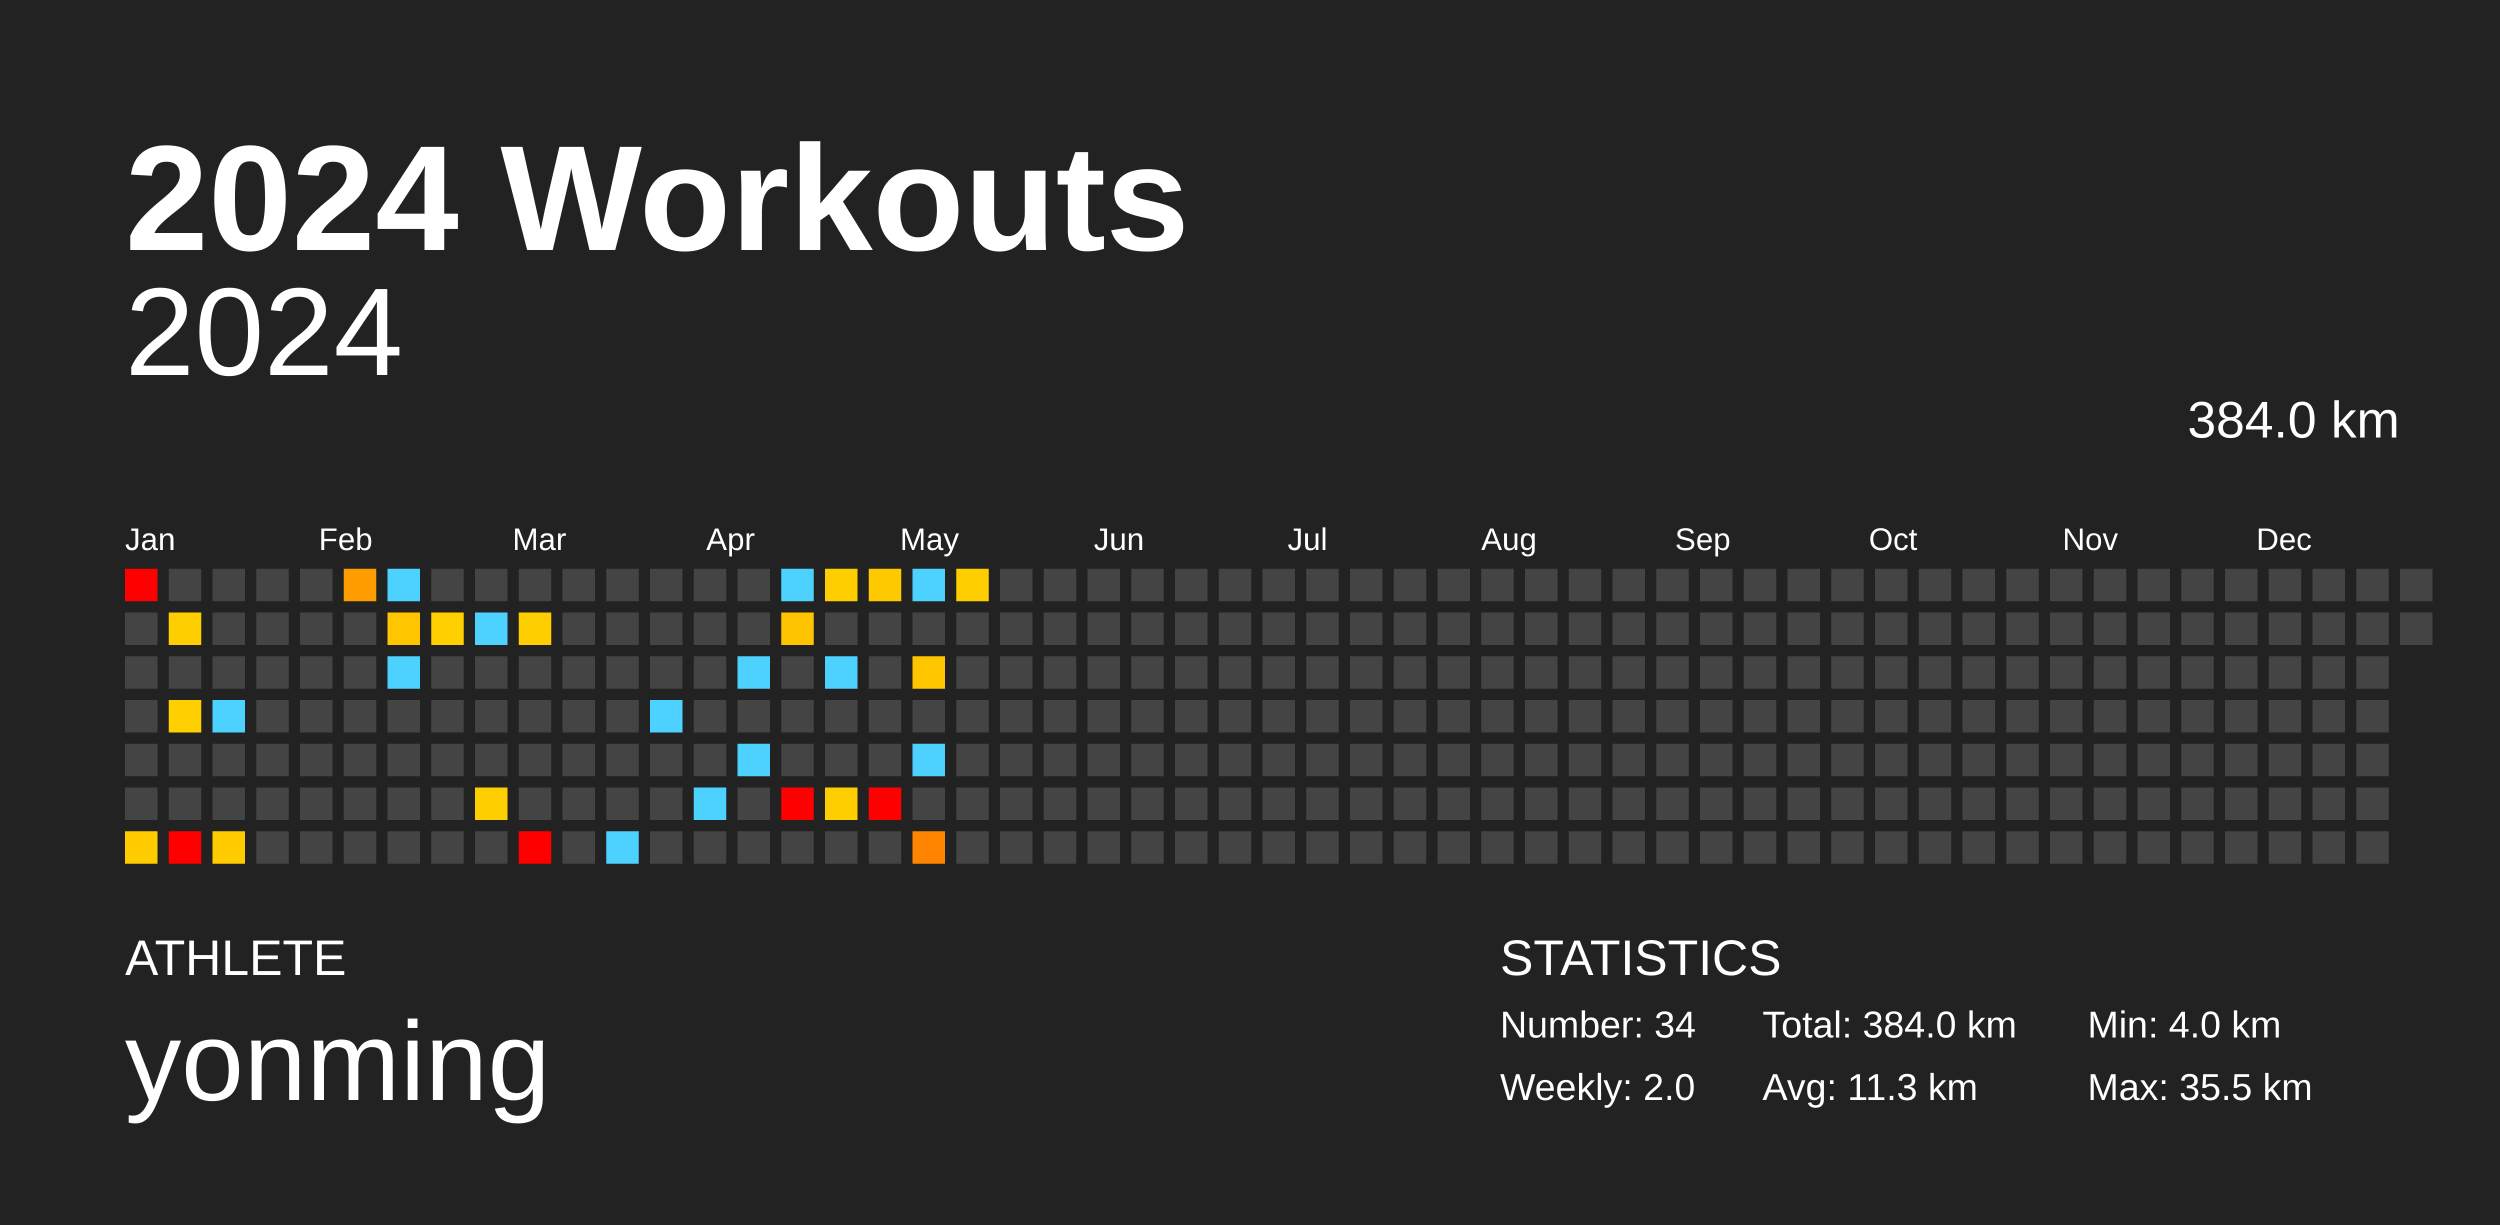
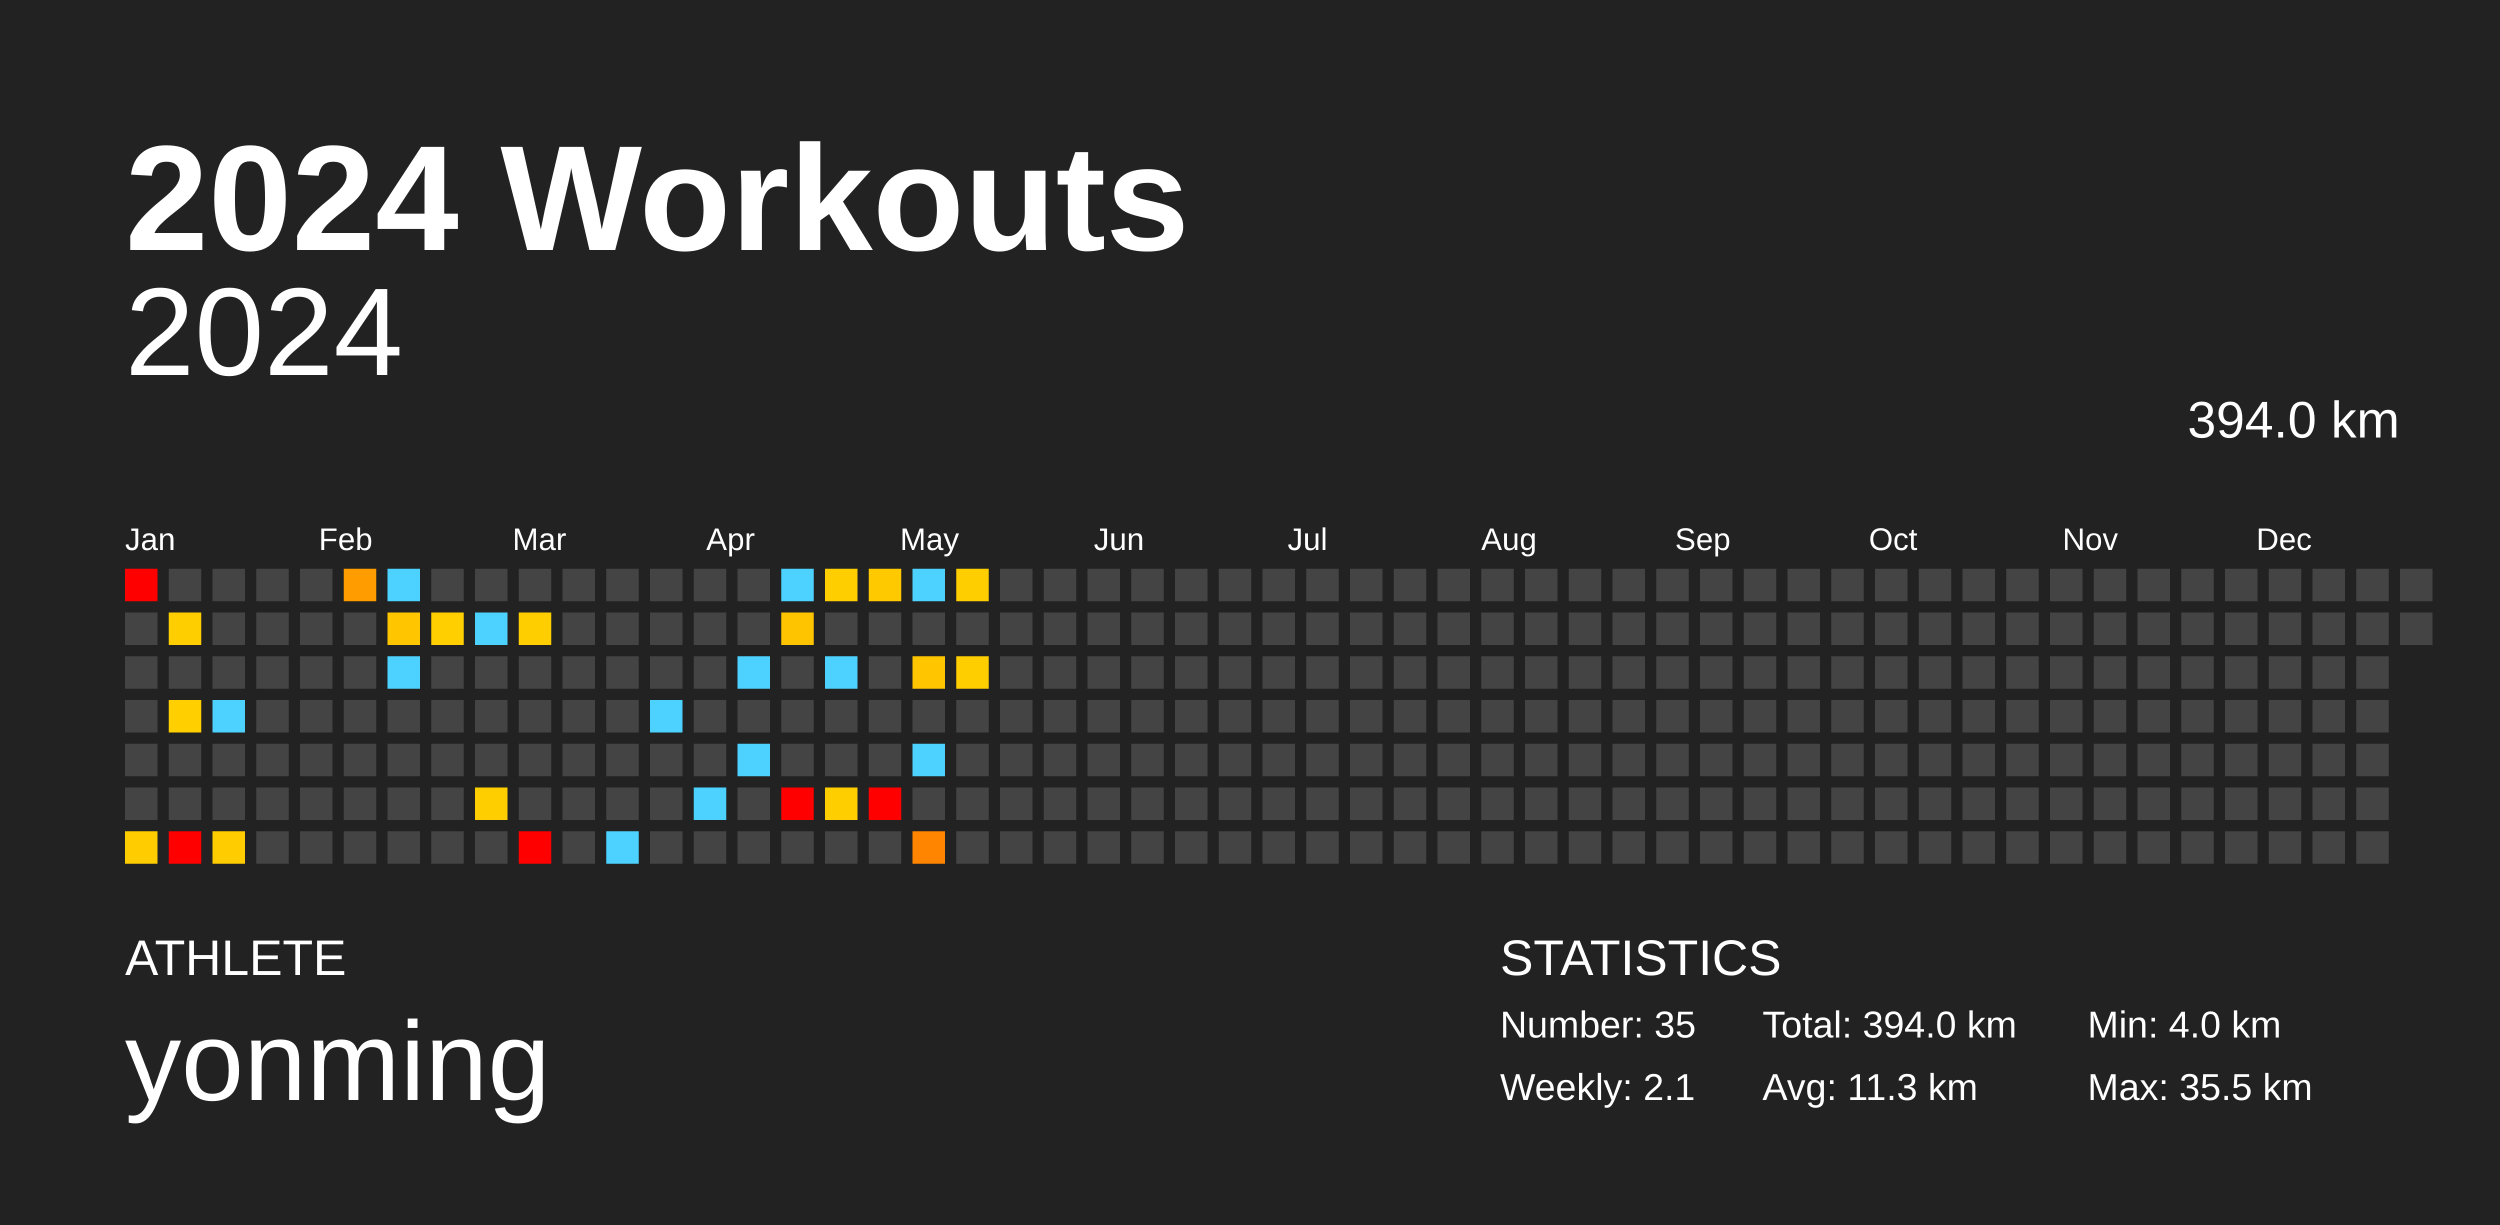
<svg xmlns="http://www.w3.org/2000/svg" baseProfile="full" height="98mm" version="1.1" viewBox="0,0,200,98" width="200mm">
  <defs />
  <rect fill="#222222" height="98" width="200" x="0" y="0" />
  <text fill="#FFFFFF" style="font-size:12px; font-family:Arial; font-weight:bold;" x="10" y="20">2024 Workouts</text>
  <text fill="#FFFFFF" style="font-size:4px; font-family:Arial" x="10" y="78">ATHLETE</text>
  <text fill="#FFFFFF" style="font-size:9px; font-family:Arial" x="10" y="88">yonming</text>
  <text fill="#FFFFFF" style="font-size:4px; font-family:Arial" x="120" y="78">STATISTICS</text>
-   <text fill="#FFFFFF" style="font-size:3px; font-family:Arial" x="120" y="83">Number: 34</text>
-   <text fill="#FFFFFF" style="font-size:3px; font-family:Arial" x="120" y="88">Weekly: 2.0</text>
-   <text fill="#FFFFFF" style="font-size:3px; font-family:Arial" x="141" y="83">Total: 384.0 km</text>
+   <text fill="#FFFFFF" style="font-size:3px; font-family:Arial" x="120" y="83">Number: 35</text>
+   <text fill="#FFFFFF" style="font-size:3px; font-family:Arial" x="120" y="88">Weekly: 2.1</text>
+   <text fill="#FFFFFF" style="font-size:3px; font-family:Arial" x="141" y="83">Total: 394.0 km</text>
  <text fill="#FFFFFF" style="font-size:3px; font-family:Arial" x="141" y="88">Avg: 11.3 km</text>
  <text fill="#FFFFFF" style="font-size:3px; font-family:Arial" x="167" y="83">Min: 4.0 km</text>
  <text fill="#FFFFFF" style="font-size:3px; font-family:Arial" x="167" y="88">Max: 35.5 km</text>
  <text alignment-baseline="hanging" fill="#FFFFFF" style="font-size:10.0px; font-family:Arial;" x="10" y="30">2024</text>
-   <text alignment-baseline="hanging" fill="#FFFFFF" style="font-size:4.125px; font-family:Arial;" x="175" y="35">384.0 km</text>
+   <text alignment-baseline="hanging" fill="#FFFFFF" style="font-size:4.125px; font-family:Arial;" x="175" y="35">394.0 km</text>
  <text fill="#FFFFFF" style="font-size:2.5px; font-family:Arial" x="10.0" y="44">Jan</text>
  <text fill="#FFFFFF" style="font-size:2.5px; font-family:Arial" x="25.5" y="44">Feb</text>
  <text fill="#FFFFFF" style="font-size:2.5px; font-family:Arial" x="41.0" y="44">Mar</text>
  <text fill="#FFFFFF" style="font-size:2.5px; font-family:Arial" x="56.5" y="44">Apr</text>
  <text fill="#FFFFFF" style="font-size:2.5px; font-family:Arial" x="72.0" y="44">May</text>
  <text fill="#FFFFFF" style="font-size:2.5px; font-family:Arial" x="87.5" y="44">Jun</text>
  <text fill="#FFFFFF" style="font-size:2.5px; font-family:Arial" x="103.0" y="44">Jul</text>
  <text fill="#FFFFFF" style="font-size:2.5px; font-family:Arial" x="118.5" y="44">Aug</text>
  <text fill="#FFFFFF" style="font-size:2.5px; font-family:Arial" x="134.0" y="44">Sep</text>
  <text fill="#FFFFFF" style="font-size:2.5px; font-family:Arial" x="149.5" y="44">Oct</text>
  <text fill="#FFFFFF" style="font-size:2.5px; font-family:Arial" x="165.0" y="44">Nov</text>
  <text fill="#FFFFFF" style="font-size:2.5px; font-family:Arial" x="180.5" y="44">Dec</text>
  <rect fill="red" height="2.6" width="2.6" x="10.0" y="45.5" />
  <rect fill="#444444" height="2.6" width="2.6" x="10.0" y="49.0" />
  <rect fill="#444444" height="2.6" width="2.6" x="10.0" y="52.5" />
  <rect fill="#444444" height="2.6" width="2.6" x="10.0" y="56.0" />
  <rect fill="#444444" height="2.6" width="2.6" x="10.0" y="59.5" />
  <rect fill="#444444" height="2.6" width="2.6" x="10.0" y="63.0" />
  <rect fill="#ffcc00" height="2.6" width="2.6" x="10.0" y="66.5" />
  <rect fill="#444444" height="2.6" width="2.6" x="13.5" y="45.5" />
  <rect fill="#ffce00" height="2.6" width="2.6" x="13.5" y="49.0" />
  <rect fill="#444444" height="2.6" width="2.6" x="13.5" y="52.5" />
  <rect fill="#ffcf00" height="2.6" width="2.6" x="13.5" y="56.0" />
  <rect fill="#444444" height="2.6" width="2.6" x="13.5" y="59.5" />
  <rect fill="#444444" height="2.6" width="2.6" x="13.5" y="63.0" />
  <rect fill="red" height="2.6" width="2.6" x="13.5" y="66.5" />
  <rect fill="#444444" height="2.6" width="2.6" x="17.0" y="45.5" />
  <rect fill="#444444" height="2.6" width="2.6" x="17.0" y="49.0" />
  <rect fill="#444444" height="2.6" width="2.6" x="17.0" y="52.5" />
  <rect fill="#4dd2ff" height="2.6" width="2.6" x="17.0" y="56.0" />
  <rect fill="#444444" height="2.6" width="2.6" x="17.0" y="59.5" />
  <rect fill="#444444" height="2.6" width="2.6" x="17.0" y="63.0" />
  <rect fill="#ffcc00" height="2.6" width="2.6" x="17.0" y="66.5" />
  <rect fill="#444444" height="2.6" width="2.6" x="20.5" y="45.5" />
  <rect fill="#444444" height="2.6" width="2.6" x="20.5" y="49.0" />
  <rect fill="#444444" height="2.6" width="2.6" x="20.5" y="52.5" />
  <rect fill="#444444" height="2.6" width="2.6" x="20.5" y="56.0" />
  <rect fill="#444444" height="2.6" width="2.6" x="20.5" y="59.5" />
  <rect fill="#444444" height="2.6" width="2.6" x="20.5" y="63.0" />
  <rect fill="#444444" height="2.6" width="2.6" x="20.5" y="66.5" />
  <rect fill="#444444" height="2.6" width="2.6" x="24.0" y="45.5" />
  <rect fill="#444444" height="2.6" width="2.6" x="24.0" y="49.0" />
  <rect fill="#444444" height="2.6" width="2.6" x="24.0" y="52.5" />
  <rect fill="#444444" height="2.6" width="2.6" x="24.0" y="56.0" />
  <rect fill="#444444" height="2.6" width="2.6" x="24.0" y="59.5" />
  <rect fill="#444444" height="2.6" width="2.6" x="24.0" y="63.0" />
  <rect fill="#444444" height="2.6" width="2.6" x="24.0" y="66.5" />
  <rect fill="#ff9d00" height="2.6" width="2.6" x="27.5" y="45.5" />
  <rect fill="#444444" height="2.6" width="2.6" x="27.5" y="49.0" />
  <rect fill="#444444" height="2.6" width="2.6" x="27.5" y="52.5" />
  <rect fill="#444444" height="2.6" width="2.6" x="27.5" y="56.0" />
  <rect fill="#444444" height="2.6" width="2.6" x="27.5" y="59.5" />
  <rect fill="#444444" height="2.6" width="2.6" x="27.5" y="63.0" />
  <rect fill="#444444" height="2.6" width="2.6" x="27.5" y="66.5" />
  <rect fill="#4dd2ff" height="2.6" width="2.6" x="31.0" y="45.5" />
  <rect fill="#ffc600" height="2.6" width="2.6" x="31.0" y="49.0" />
  <rect fill="#4dd2ff" height="2.6" width="2.6" x="31.0" y="52.5" />
  <rect fill="#444444" height="2.6" width="2.6" x="31.0" y="56.0" />
  <rect fill="#444444" height="2.6" width="2.6" x="31.0" y="59.5" />
  <rect fill="#444444" height="2.6" width="2.6" x="31.0" y="63.0" />
  <rect fill="#444444" height="2.6" width="2.6" x="31.0" y="66.5" />
  <rect fill="#444444" height="2.6" width="2.6" x="34.5" y="45.5" />
  <rect fill="#ffcf00" height="2.6" width="2.6" x="34.5" y="49.0" />
  <rect fill="#444444" height="2.6" width="2.6" x="34.5" y="52.5" />
  <rect fill="#444444" height="2.6" width="2.6" x="34.5" y="56.0" />
  <rect fill="#444444" height="2.6" width="2.6" x="34.5" y="59.5" />
  <rect fill="#444444" height="2.6" width="2.6" x="34.5" y="63.0" />
  <rect fill="#444444" height="2.6" width="2.6" x="34.5" y="66.5" />
  <rect fill="#444444" height="2.6" width="2.6" x="38.0" y="45.5" />
  <rect fill="#4dd2ff" height="2.6" width="2.6" x="38.0" y="49.0" />
  <rect fill="#444444" height="2.6" width="2.6" x="38.0" y="52.5" />
  <rect fill="#444444" height="2.6" width="2.6" x="38.0" y="56.0" />
  <rect fill="#444444" height="2.6" width="2.6" x="38.0" y="59.5" />
  <rect fill="#ffce00" height="2.6" width="2.6" x="38.0" y="63.0" />
  <rect fill="#444444" height="2.6" width="2.6" x="38.0" y="66.5" />
  <rect fill="#444444" height="2.6" width="2.6" x="41.5" y="45.5" />
  <rect fill="#ffce00" height="2.6" width="2.6" x="41.5" y="49.0" />
  <rect fill="#444444" height="2.6" width="2.6" x="41.5" y="52.5" />
  <rect fill="#444444" height="2.6" width="2.6" x="41.5" y="56.0" />
  <rect fill="#444444" height="2.6" width="2.6" x="41.5" y="59.5" />
  <rect fill="#444444" height="2.6" width="2.6" x="41.5" y="63.0" />
  <rect fill="red" height="2.6" width="2.6" x="41.5" y="66.5" />
  <rect fill="#444444" height="2.6" width="2.6" x="45.0" y="45.5" />
  <rect fill="#444444" height="2.6" width="2.6" x="45.0" y="49.0" />
  <rect fill="#444444" height="2.6" width="2.6" x="45.0" y="52.5" />
  <rect fill="#444444" height="2.6" width="2.6" x="45.0" y="56.0" />
  <rect fill="#444444" height="2.6" width="2.6" x="45.0" y="59.5" />
  <rect fill="#444444" height="2.6" width="2.6" x="45.0" y="63.0" />
  <rect fill="#444444" height="2.6" width="2.6" x="45.0" y="66.5" />
  <rect fill="#444444" height="2.6" width="2.6" x="48.5" y="45.5" />
  <rect fill="#444444" height="2.6" width="2.6" x="48.5" y="49.0" />
  <rect fill="#444444" height="2.6" width="2.6" x="48.5" y="52.5" />
  <rect fill="#444444" height="2.6" width="2.6" x="48.5" y="56.0" />
  <rect fill="#444444" height="2.6" width="2.6" x="48.5" y="59.5" />
  <rect fill="#444444" height="2.6" width="2.6" x="48.5" y="63.0" />
  <rect fill="#4dd2ff" height="2.6" width="2.6" x="48.5" y="66.5" />
  <rect fill="#444444" height="2.6" width="2.6" x="52.0" y="45.5" />
  <rect fill="#444444" height="2.6" width="2.6" x="52.0" y="49.0" />
  <rect fill="#444444" height="2.6" width="2.6" x="52.0" y="52.5" />
  <rect fill="#4dd2ff" height="2.6" width="2.6" x="52.0" y="56.0" />
  <rect fill="#444444" height="2.6" width="2.6" x="52.0" y="59.5" />
  <rect fill="#444444" height="2.6" width="2.6" x="52.0" y="63.0" />
  <rect fill="#444444" height="2.6" width="2.6" x="52.0" y="66.5" />
  <rect fill="#444444" height="2.6" width="2.6" x="55.5" y="45.5" />
  <rect fill="#444444" height="2.6" width="2.6" x="55.5" y="49.0" />
  <rect fill="#444444" height="2.6" width="2.6" x="55.5" y="52.5" />
  <rect fill="#444444" height="2.6" width="2.6" x="55.5" y="56.0" />
  <rect fill="#444444" height="2.6" width="2.6" x="55.5" y="59.5" />
  <rect fill="#4dd2ff" height="2.6" width="2.6" x="55.5" y="63.0" />
  <rect fill="#444444" height="2.6" width="2.6" x="55.5" y="66.5" />
  <rect fill="#444444" height="2.6" width="2.6" x="59.0" y="45.5" />
  <rect fill="#444444" height="2.6" width="2.6" x="59.0" y="49.0" />
  <rect fill="#4dd2ff" height="2.6" width="2.6" x="59.0" y="52.5" />
  <rect fill="#444444" height="2.6" width="2.6" x="59.0" y="56.0" />
  <rect fill="#4dd2ff" height="2.6" width="2.6" x="59.0" y="59.5" />
  <rect fill="#444444" height="2.6" width="2.6" x="59.0" y="63.0" />
  <rect fill="#444444" height="2.6" width="2.6" x="59.0" y="66.5" />
  <rect fill="#4dd2ff" height="2.6" width="2.6" x="62.5" y="45.5" />
  <rect fill="#ffc400" height="2.6" width="2.6" x="62.5" y="49.0" />
  <rect fill="#444444" height="2.6" width="2.6" x="62.5" y="52.5" />
  <rect fill="#444444" height="2.6" width="2.6" x="62.5" y="56.0" />
  <rect fill="#444444" height="2.6" width="2.6" x="62.5" y="59.5" />
  <rect fill="red" height="2.6" width="2.6" x="62.5" y="63.0" />
  <rect fill="#444444" height="2.6" width="2.6" x="62.5" y="66.5" />
  <rect fill="#ffce00" height="2.6" width="2.6" x="66.0" y="45.5" />
  <rect fill="#444444" height="2.6" width="2.6" x="66.0" y="49.0" />
  <rect fill="#4dd2ff" height="2.6" width="2.6" x="66.0" y="52.5" />
  <rect fill="#444444" height="2.6" width="2.6" x="66.0" y="56.0" />
  <rect fill="#444444" height="2.6" width="2.6" x="66.0" y="59.5" />
  <rect fill="#ffce00" height="2.6" width="2.6" x="66.0" y="63.0" />
  <rect fill="#444444" height="2.6" width="2.6" x="66.0" y="66.5" />
  <rect fill="#ffc900" height="2.6" width="2.6" x="69.5" y="45.5" />
  <rect fill="#444444" height="2.6" width="2.6" x="69.5" y="49.0" />
  <rect fill="#444444" height="2.6" width="2.6" x="69.5" y="52.5" />
  <rect fill="#444444" height="2.6" width="2.6" x="69.5" y="56.0" />
  <rect fill="#444444" height="2.6" width="2.6" x="69.5" y="59.5" />
  <rect fill="red" height="2.6" width="2.6" x="69.5" y="63.0" />
  <rect fill="#444444" height="2.6" width="2.6" x="69.5" y="66.5" />
  <rect fill="#4dd2ff" height="2.6" width="2.6" x="73.0" y="45.5" />
  <rect fill="#444444" height="2.6" width="2.6" x="73.0" y="49.0" />
  <rect fill="#ffc600" height="2.6" width="2.6" x="73.0" y="52.5" />
  <rect fill="#444444" height="2.6" width="2.6" x="73.0" y="56.0" />
  <rect fill="#4dd2ff" height="2.6" width="2.6" x="73.0" y="59.5" />
  <rect fill="#444444" height="2.6" width="2.6" x="73.0" y="63.0" />
  <rect fill="#ff8500" height="2.6" width="2.6" x="73.0" y="66.5" />
  <rect fill="#ffce00" height="2.6" width="2.6" x="76.5" y="45.5" />
  <rect fill="#444444" height="2.6" width="2.6" x="76.5" y="49.0" />
-   <rect fill="#444444" height="2.6" width="2.6" x="76.5" y="52.5" />
+   <rect fill="#ffce00" height="2.6" width="2.6" x="76.5" y="52.5" />
  <rect fill="#444444" height="2.6" width="2.6" x="76.5" y="56.0" />
  <rect fill="#444444" height="2.6" width="2.6" x="76.5" y="59.5" />
  <rect fill="#444444" height="2.6" width="2.6" x="76.5" y="63.0" />
  <rect fill="#444444" height="2.6" width="2.6" x="76.5" y="66.5" />
  <rect fill="#444444" height="2.6" width="2.6" x="80.0" y="45.5" />
  <rect fill="#444444" height="2.6" width="2.6" x="80.0" y="49.0" />
  <rect fill="#444444" height="2.6" width="2.6" x="80.0" y="52.5" />
  <rect fill="#444444" height="2.6" width="2.6" x="80.0" y="56.0" />
  <rect fill="#444444" height="2.6" width="2.6" x="80.0" y="59.5" />
  <rect fill="#444444" height="2.6" width="2.6" x="80.0" y="63.0" />
  <rect fill="#444444" height="2.6" width="2.6" x="80.0" y="66.5" />
  <rect fill="#444444" height="2.6" width="2.6" x="83.5" y="45.5" />
  <rect fill="#444444" height="2.6" width="2.6" x="83.5" y="49.0" />
  <rect fill="#444444" height="2.6" width="2.6" x="83.5" y="52.5" />
  <rect fill="#444444" height="2.6" width="2.6" x="83.5" y="56.0" />
  <rect fill="#444444" height="2.6" width="2.6" x="83.5" y="59.5" />
  <rect fill="#444444" height="2.6" width="2.6" x="83.5" y="63.0" />
  <rect fill="#444444" height="2.6" width="2.6" x="83.5" y="66.5" />
  <rect fill="#444444" height="2.6" width="2.6" x="87.0" y="45.5" />
  <rect fill="#444444" height="2.6" width="2.6" x="87.0" y="49.0" />
  <rect fill="#444444" height="2.6" width="2.6" x="87.0" y="52.5" />
  <rect fill="#444444" height="2.6" width="2.6" x="87.0" y="56.0" />
  <rect fill="#444444" height="2.6" width="2.6" x="87.0" y="59.5" />
  <rect fill="#444444" height="2.6" width="2.6" x="87.0" y="63.0" />
  <rect fill="#444444" height="2.6" width="2.6" x="87.0" y="66.5" />
  <rect fill="#444444" height="2.6" width="2.6" x="90.5" y="45.5" />
  <rect fill="#444444" height="2.6" width="2.6" x="90.5" y="49.0" />
  <rect fill="#444444" height="2.6" width="2.6" x="90.5" y="52.5" />
  <rect fill="#444444" height="2.6" width="2.6" x="90.5" y="56.0" />
  <rect fill="#444444" height="2.6" width="2.6" x="90.5" y="59.5" />
  <rect fill="#444444" height="2.6" width="2.6" x="90.5" y="63.0" />
  <rect fill="#444444" height="2.6" width="2.6" x="90.5" y="66.5" />
  <rect fill="#444444" height="2.6" width="2.6" x="94.0" y="45.5" />
  <rect fill="#444444" height="2.6" width="2.6" x="94.0" y="49.0" />
  <rect fill="#444444" height="2.6" width="2.6" x="94.0" y="52.5" />
  <rect fill="#444444" height="2.6" width="2.6" x="94.0" y="56.0" />
  <rect fill="#444444" height="2.6" width="2.6" x="94.0" y="59.5" />
  <rect fill="#444444" height="2.6" width="2.6" x="94.0" y="63.0" />
  <rect fill="#444444" height="2.6" width="2.6" x="94.0" y="66.5" />
  <rect fill="#444444" height="2.6" width="2.6" x="97.5" y="45.5" />
  <rect fill="#444444" height="2.6" width="2.6" x="97.5" y="49.0" />
  <rect fill="#444444" height="2.6" width="2.6" x="97.5" y="52.5" />
  <rect fill="#444444" height="2.6" width="2.6" x="97.5" y="56.0" />
  <rect fill="#444444" height="2.6" width="2.6" x="97.5" y="59.5" />
  <rect fill="#444444" height="2.6" width="2.6" x="97.5" y="63.0" />
  <rect fill="#444444" height="2.6" width="2.6" x="97.5" y="66.5" />
  <rect fill="#444444" height="2.6" width="2.6" x="101.0" y="45.5" />
  <rect fill="#444444" height="2.6" width="2.6" x="101.0" y="49.0" />
  <rect fill="#444444" height="2.6" width="2.6" x="101.0" y="52.5" />
  <rect fill="#444444" height="2.6" width="2.6" x="101.0" y="56.0" />
  <rect fill="#444444" height="2.6" width="2.6" x="101.0" y="59.5" />
  <rect fill="#444444" height="2.6" width="2.6" x="101.0" y="63.0" />
  <rect fill="#444444" height="2.6" width="2.6" x="101.0" y="66.5" />
  <rect fill="#444444" height="2.6" width="2.6" x="104.5" y="45.5" />
  <rect fill="#444444" height="2.6" width="2.6" x="104.5" y="49.0" />
  <rect fill="#444444" height="2.6" width="2.6" x="104.5" y="52.5" />
  <rect fill="#444444" height="2.6" width="2.6" x="104.5" y="56.0" />
  <rect fill="#444444" height="2.6" width="2.6" x="104.5" y="59.5" />
  <rect fill="#444444" height="2.6" width="2.6" x="104.5" y="63.0" />
  <rect fill="#444444" height="2.6" width="2.6" x="104.5" y="66.5" />
  <rect fill="#444444" height="2.6" width="2.6" x="108.0" y="45.5" />
  <rect fill="#444444" height="2.6" width="2.6" x="108.0" y="49.0" />
  <rect fill="#444444" height="2.6" width="2.6" x="108.0" y="52.5" />
  <rect fill="#444444" height="2.6" width="2.6" x="108.0" y="56.0" />
  <rect fill="#444444" height="2.6" width="2.6" x="108.0" y="59.5" />
  <rect fill="#444444" height="2.6" width="2.6" x="108.0" y="63.0" />
  <rect fill="#444444" height="2.6" width="2.6" x="108.0" y="66.5" />
  <rect fill="#444444" height="2.6" width="2.6" x="111.5" y="45.5" />
  <rect fill="#444444" height="2.6" width="2.6" x="111.5" y="49.0" />
  <rect fill="#444444" height="2.6" width="2.6" x="111.5" y="52.5" />
  <rect fill="#444444" height="2.6" width="2.6" x="111.5" y="56.0" />
  <rect fill="#444444" height="2.6" width="2.6" x="111.5" y="59.5" />
  <rect fill="#444444" height="2.6" width="2.6" x="111.5" y="63.0" />
  <rect fill="#444444" height="2.6" width="2.6" x="111.5" y="66.5" />
  <rect fill="#444444" height="2.6" width="2.6" x="115.0" y="45.5" />
  <rect fill="#444444" height="2.6" width="2.6" x="115.0" y="49.0" />
  <rect fill="#444444" height="2.6" width="2.6" x="115.0" y="52.5" />
  <rect fill="#444444" height="2.6" width="2.6" x="115.0" y="56.0" />
  <rect fill="#444444" height="2.6" width="2.6" x="115.0" y="59.5" />
  <rect fill="#444444" height="2.6" width="2.6" x="115.0" y="63.0" />
  <rect fill="#444444" height="2.6" width="2.6" x="115.0" y="66.5" />
  <rect fill="#444444" height="2.6" width="2.6" x="118.5" y="45.5" />
  <rect fill="#444444" height="2.6" width="2.6" x="118.5" y="49.0" />
  <rect fill="#444444" height="2.6" width="2.6" x="118.5" y="52.5" />
  <rect fill="#444444" height="2.6" width="2.6" x="118.5" y="56.0" />
  <rect fill="#444444" height="2.6" width="2.6" x="118.5" y="59.5" />
  <rect fill="#444444" height="2.6" width="2.6" x="118.5" y="63.0" />
  <rect fill="#444444" height="2.6" width="2.6" x="118.5" y="66.5" />
  <rect fill="#444444" height="2.6" width="2.6" x="122.0" y="45.5" />
  <rect fill="#444444" height="2.6" width="2.6" x="122.0" y="49.0" />
  <rect fill="#444444" height="2.6" width="2.6" x="122.0" y="52.5" />
  <rect fill="#444444" height="2.6" width="2.6" x="122.0" y="56.0" />
  <rect fill="#444444" height="2.6" width="2.6" x="122.0" y="59.5" />
  <rect fill="#444444" height="2.6" width="2.6" x="122.0" y="63.0" />
  <rect fill="#444444" height="2.6" width="2.6" x="122.0" y="66.5" />
  <rect fill="#444444" height="2.6" width="2.6" x="125.5" y="45.5" />
  <rect fill="#444444" height="2.6" width="2.6" x="125.5" y="49.0" />
  <rect fill="#444444" height="2.6" width="2.6" x="125.5" y="52.5" />
  <rect fill="#444444" height="2.6" width="2.6" x="125.5" y="56.0" />
  <rect fill="#444444" height="2.6" width="2.6" x="125.5" y="59.5" />
  <rect fill="#444444" height="2.6" width="2.6" x="125.5" y="63.0" />
  <rect fill="#444444" height="2.6" width="2.6" x="125.5" y="66.5" />
  <rect fill="#444444" height="2.6" width="2.6" x="129.0" y="45.5" />
  <rect fill="#444444" height="2.6" width="2.6" x="129.0" y="49.0" />
  <rect fill="#444444" height="2.6" width="2.6" x="129.0" y="52.5" />
  <rect fill="#444444" height="2.6" width="2.6" x="129.0" y="56.0" />
  <rect fill="#444444" height="2.6" width="2.6" x="129.0" y="59.5" />
  <rect fill="#444444" height="2.6" width="2.6" x="129.0" y="63.0" />
  <rect fill="#444444" height="2.6" width="2.6" x="129.0" y="66.5" />
  <rect fill="#444444" height="2.6" width="2.6" x="132.5" y="45.5" />
  <rect fill="#444444" height="2.6" width="2.6" x="132.5" y="49.0" />
  <rect fill="#444444" height="2.6" width="2.6" x="132.5" y="52.5" />
  <rect fill="#444444" height="2.6" width="2.6" x="132.5" y="56.0" />
  <rect fill="#444444" height="2.6" width="2.6" x="132.5" y="59.5" />
  <rect fill="#444444" height="2.6" width="2.6" x="132.5" y="63.0" />
  <rect fill="#444444" height="2.6" width="2.6" x="132.5" y="66.5" />
  <rect fill="#444444" height="2.6" width="2.6" x="136.0" y="45.5" />
  <rect fill="#444444" height="2.6" width="2.6" x="136.0" y="49.0" />
  <rect fill="#444444" height="2.6" width="2.6" x="136.0" y="52.5" />
  <rect fill="#444444" height="2.6" width="2.6" x="136.0" y="56.0" />
  <rect fill="#444444" height="2.6" width="2.6" x="136.0" y="59.5" />
  <rect fill="#444444" height="2.6" width="2.6" x="136.0" y="63.0" />
  <rect fill="#444444" height="2.6" width="2.6" x="136.0" y="66.5" />
  <rect fill="#444444" height="2.6" width="2.6" x="139.5" y="45.5" />
  <rect fill="#444444" height="2.6" width="2.6" x="139.5" y="49.0" />
  <rect fill="#444444" height="2.6" width="2.6" x="139.5" y="52.5" />
  <rect fill="#444444" height="2.6" width="2.6" x="139.5" y="56.0" />
  <rect fill="#444444" height="2.6" width="2.6" x="139.5" y="59.5" />
  <rect fill="#444444" height="2.6" width="2.6" x="139.5" y="63.0" />
  <rect fill="#444444" height="2.6" width="2.6" x="139.5" y="66.5" />
  <rect fill="#444444" height="2.6" width="2.6" x="143.0" y="45.5" />
  <rect fill="#444444" height="2.6" width="2.6" x="143.0" y="49.0" />
  <rect fill="#444444" height="2.6" width="2.6" x="143.0" y="52.5" />
  <rect fill="#444444" height="2.6" width="2.6" x="143.0" y="56.0" />
  <rect fill="#444444" height="2.6" width="2.6" x="143.0" y="59.5" />
  <rect fill="#444444" height="2.6" width="2.6" x="143.0" y="63.0" />
  <rect fill="#444444" height="2.6" width="2.6" x="143.0" y="66.5" />
  <rect fill="#444444" height="2.6" width="2.6" x="146.5" y="45.5" />
  <rect fill="#444444" height="2.6" width="2.6" x="146.5" y="49.0" />
  <rect fill="#444444" height="2.6" width="2.6" x="146.5" y="52.5" />
  <rect fill="#444444" height="2.6" width="2.6" x="146.5" y="56.0" />
  <rect fill="#444444" height="2.6" width="2.6" x="146.5" y="59.5" />
  <rect fill="#444444" height="2.6" width="2.6" x="146.5" y="63.0" />
  <rect fill="#444444" height="2.6" width="2.6" x="146.5" y="66.5" />
  <rect fill="#444444" height="2.6" width="2.6" x="150.0" y="45.5" />
  <rect fill="#444444" height="2.6" width="2.6" x="150.0" y="49.0" />
  <rect fill="#444444" height="2.6" width="2.6" x="150.0" y="52.5" />
  <rect fill="#444444" height="2.6" width="2.6" x="150.0" y="56.0" />
  <rect fill="#444444" height="2.6" width="2.6" x="150.0" y="59.5" />
  <rect fill="#444444" height="2.6" width="2.6" x="150.0" y="63.0" />
  <rect fill="#444444" height="2.6" width="2.6" x="150.0" y="66.5" />
  <rect fill="#444444" height="2.6" width="2.6" x="153.5" y="45.5" />
  <rect fill="#444444" height="2.6" width="2.6" x="153.5" y="49.0" />
  <rect fill="#444444" height="2.6" width="2.6" x="153.5" y="52.5" />
  <rect fill="#444444" height="2.6" width="2.6" x="153.5" y="56.0" />
  <rect fill="#444444" height="2.6" width="2.6" x="153.5" y="59.5" />
  <rect fill="#444444" height="2.6" width="2.6" x="153.5" y="63.0" />
  <rect fill="#444444" height="2.6" width="2.6" x="153.5" y="66.5" />
  <rect fill="#444444" height="2.6" width="2.6" x="157.0" y="45.5" />
  <rect fill="#444444" height="2.6" width="2.6" x="157.0" y="49.0" />
  <rect fill="#444444" height="2.6" width="2.6" x="157.0" y="52.5" />
  <rect fill="#444444" height="2.6" width="2.6" x="157.0" y="56.0" />
  <rect fill="#444444" height="2.6" width="2.6" x="157.0" y="59.5" />
  <rect fill="#444444" height="2.6" width="2.6" x="157.0" y="63.0" />
  <rect fill="#444444" height="2.6" width="2.6" x="157.0" y="66.5" />
  <rect fill="#444444" height="2.6" width="2.6" x="160.5" y="45.5" />
  <rect fill="#444444" height="2.6" width="2.6" x="160.5" y="49.0" />
  <rect fill="#444444" height="2.6" width="2.6" x="160.5" y="52.5" />
  <rect fill="#444444" height="2.6" width="2.6" x="160.5" y="56.0" />
  <rect fill="#444444" height="2.6" width="2.6" x="160.5" y="59.5" />
  <rect fill="#444444" height="2.6" width="2.6" x="160.5" y="63.0" />
  <rect fill="#444444" height="2.6" width="2.6" x="160.5" y="66.5" />
  <rect fill="#444444" height="2.6" width="2.6" x="164.0" y="45.5" />
  <rect fill="#444444" height="2.6" width="2.6" x="164.0" y="49.0" />
  <rect fill="#444444" height="2.6" width="2.6" x="164.0" y="52.5" />
  <rect fill="#444444" height="2.6" width="2.6" x="164.0" y="56.0" />
  <rect fill="#444444" height="2.6" width="2.6" x="164.0" y="59.5" />
  <rect fill="#444444" height="2.6" width="2.6" x="164.0" y="63.0" />
  <rect fill="#444444" height="2.6" width="2.6" x="164.0" y="66.5" />
  <rect fill="#444444" height="2.6" width="2.6" x="167.5" y="45.5" />
  <rect fill="#444444" height="2.6" width="2.6" x="167.5" y="49.0" />
  <rect fill="#444444" height="2.6" width="2.6" x="167.5" y="52.5" />
  <rect fill="#444444" height="2.6" width="2.6" x="167.5" y="56.0" />
  <rect fill="#444444" height="2.6" width="2.6" x="167.5" y="59.5" />
  <rect fill="#444444" height="2.6" width="2.6" x="167.5" y="63.0" />
  <rect fill="#444444" height="2.6" width="2.6" x="167.5" y="66.5" />
  <rect fill="#444444" height="2.6" width="2.6" x="171.0" y="45.5" />
  <rect fill="#444444" height="2.6" width="2.6" x="171.0" y="49.0" />
  <rect fill="#444444" height="2.6" width="2.6" x="171.0" y="52.5" />
  <rect fill="#444444" height="2.6" width="2.6" x="171.0" y="56.0" />
  <rect fill="#444444" height="2.6" width="2.6" x="171.0" y="59.5" />
  <rect fill="#444444" height="2.6" width="2.6" x="171.0" y="63.0" />
  <rect fill="#444444" height="2.6" width="2.6" x="171.0" y="66.5" />
  <rect fill="#444444" height="2.6" width="2.6" x="174.5" y="45.5" />
  <rect fill="#444444" height="2.6" width="2.6" x="174.5" y="49.0" />
  <rect fill="#444444" height="2.6" width="2.6" x="174.5" y="52.5" />
  <rect fill="#444444" height="2.6" width="2.6" x="174.5" y="56.0" />
  <rect fill="#444444" height="2.6" width="2.6" x="174.5" y="59.5" />
  <rect fill="#444444" height="2.6" width="2.6" x="174.5" y="63.0" />
  <rect fill="#444444" height="2.6" width="2.6" x="174.5" y="66.5" />
  <rect fill="#444444" height="2.6" width="2.6" x="178.0" y="45.5" />
  <rect fill="#444444" height="2.6" width="2.6" x="178.0" y="49.0" />
  <rect fill="#444444" height="2.6" width="2.6" x="178.0" y="52.5" />
  <rect fill="#444444" height="2.6" width="2.6" x="178.0" y="56.0" />
  <rect fill="#444444" height="2.6" width="2.6" x="178.0" y="59.5" />
  <rect fill="#444444" height="2.6" width="2.6" x="178.0" y="63.0" />
  <rect fill="#444444" height="2.6" width="2.6" x="178.0" y="66.5" />
  <rect fill="#444444" height="2.6" width="2.6" x="181.5" y="45.5" />
  <rect fill="#444444" height="2.6" width="2.6" x="181.5" y="49.0" />
  <rect fill="#444444" height="2.6" width="2.6" x="181.5" y="52.5" />
  <rect fill="#444444" height="2.6" width="2.6" x="181.5" y="56.0" />
  <rect fill="#444444" height="2.6" width="2.6" x="181.5" y="59.5" />
  <rect fill="#444444" height="2.6" width="2.6" x="181.5" y="63.0" />
  <rect fill="#444444" height="2.6" width="2.6" x="181.5" y="66.5" />
  <rect fill="#444444" height="2.6" width="2.6" x="185.0" y="45.5" />
  <rect fill="#444444" height="2.6" width="2.6" x="185.0" y="49.0" />
  <rect fill="#444444" height="2.6" width="2.6" x="185.0" y="52.5" />
  <rect fill="#444444" height="2.6" width="2.6" x="185.0" y="56.0" />
  <rect fill="#444444" height="2.6" width="2.6" x="185.0" y="59.5" />
  <rect fill="#444444" height="2.6" width="2.6" x="185.0" y="63.0" />
  <rect fill="#444444" height="2.6" width="2.6" x="185.0" y="66.5" />
  <rect fill="#444444" height="2.6" width="2.6" x="188.5" y="45.5" />
  <rect fill="#444444" height="2.6" width="2.6" x="188.5" y="49.0" />
  <rect fill="#444444" height="2.6" width="2.6" x="188.5" y="52.5" />
  <rect fill="#444444" height="2.6" width="2.6" x="188.5" y="56.0" />
  <rect fill="#444444" height="2.6" width="2.6" x="188.5" y="59.5" />
  <rect fill="#444444" height="2.6" width="2.6" x="188.5" y="63.0" />
  <rect fill="#444444" height="2.6" width="2.6" x="188.5" y="66.5" />
  <rect fill="#444444" height="2.6" width="2.6" x="192.0" y="45.5" />
  <rect fill="#444444" height="2.6" width="2.6" x="192.0" y="49.0" />
</svg>
